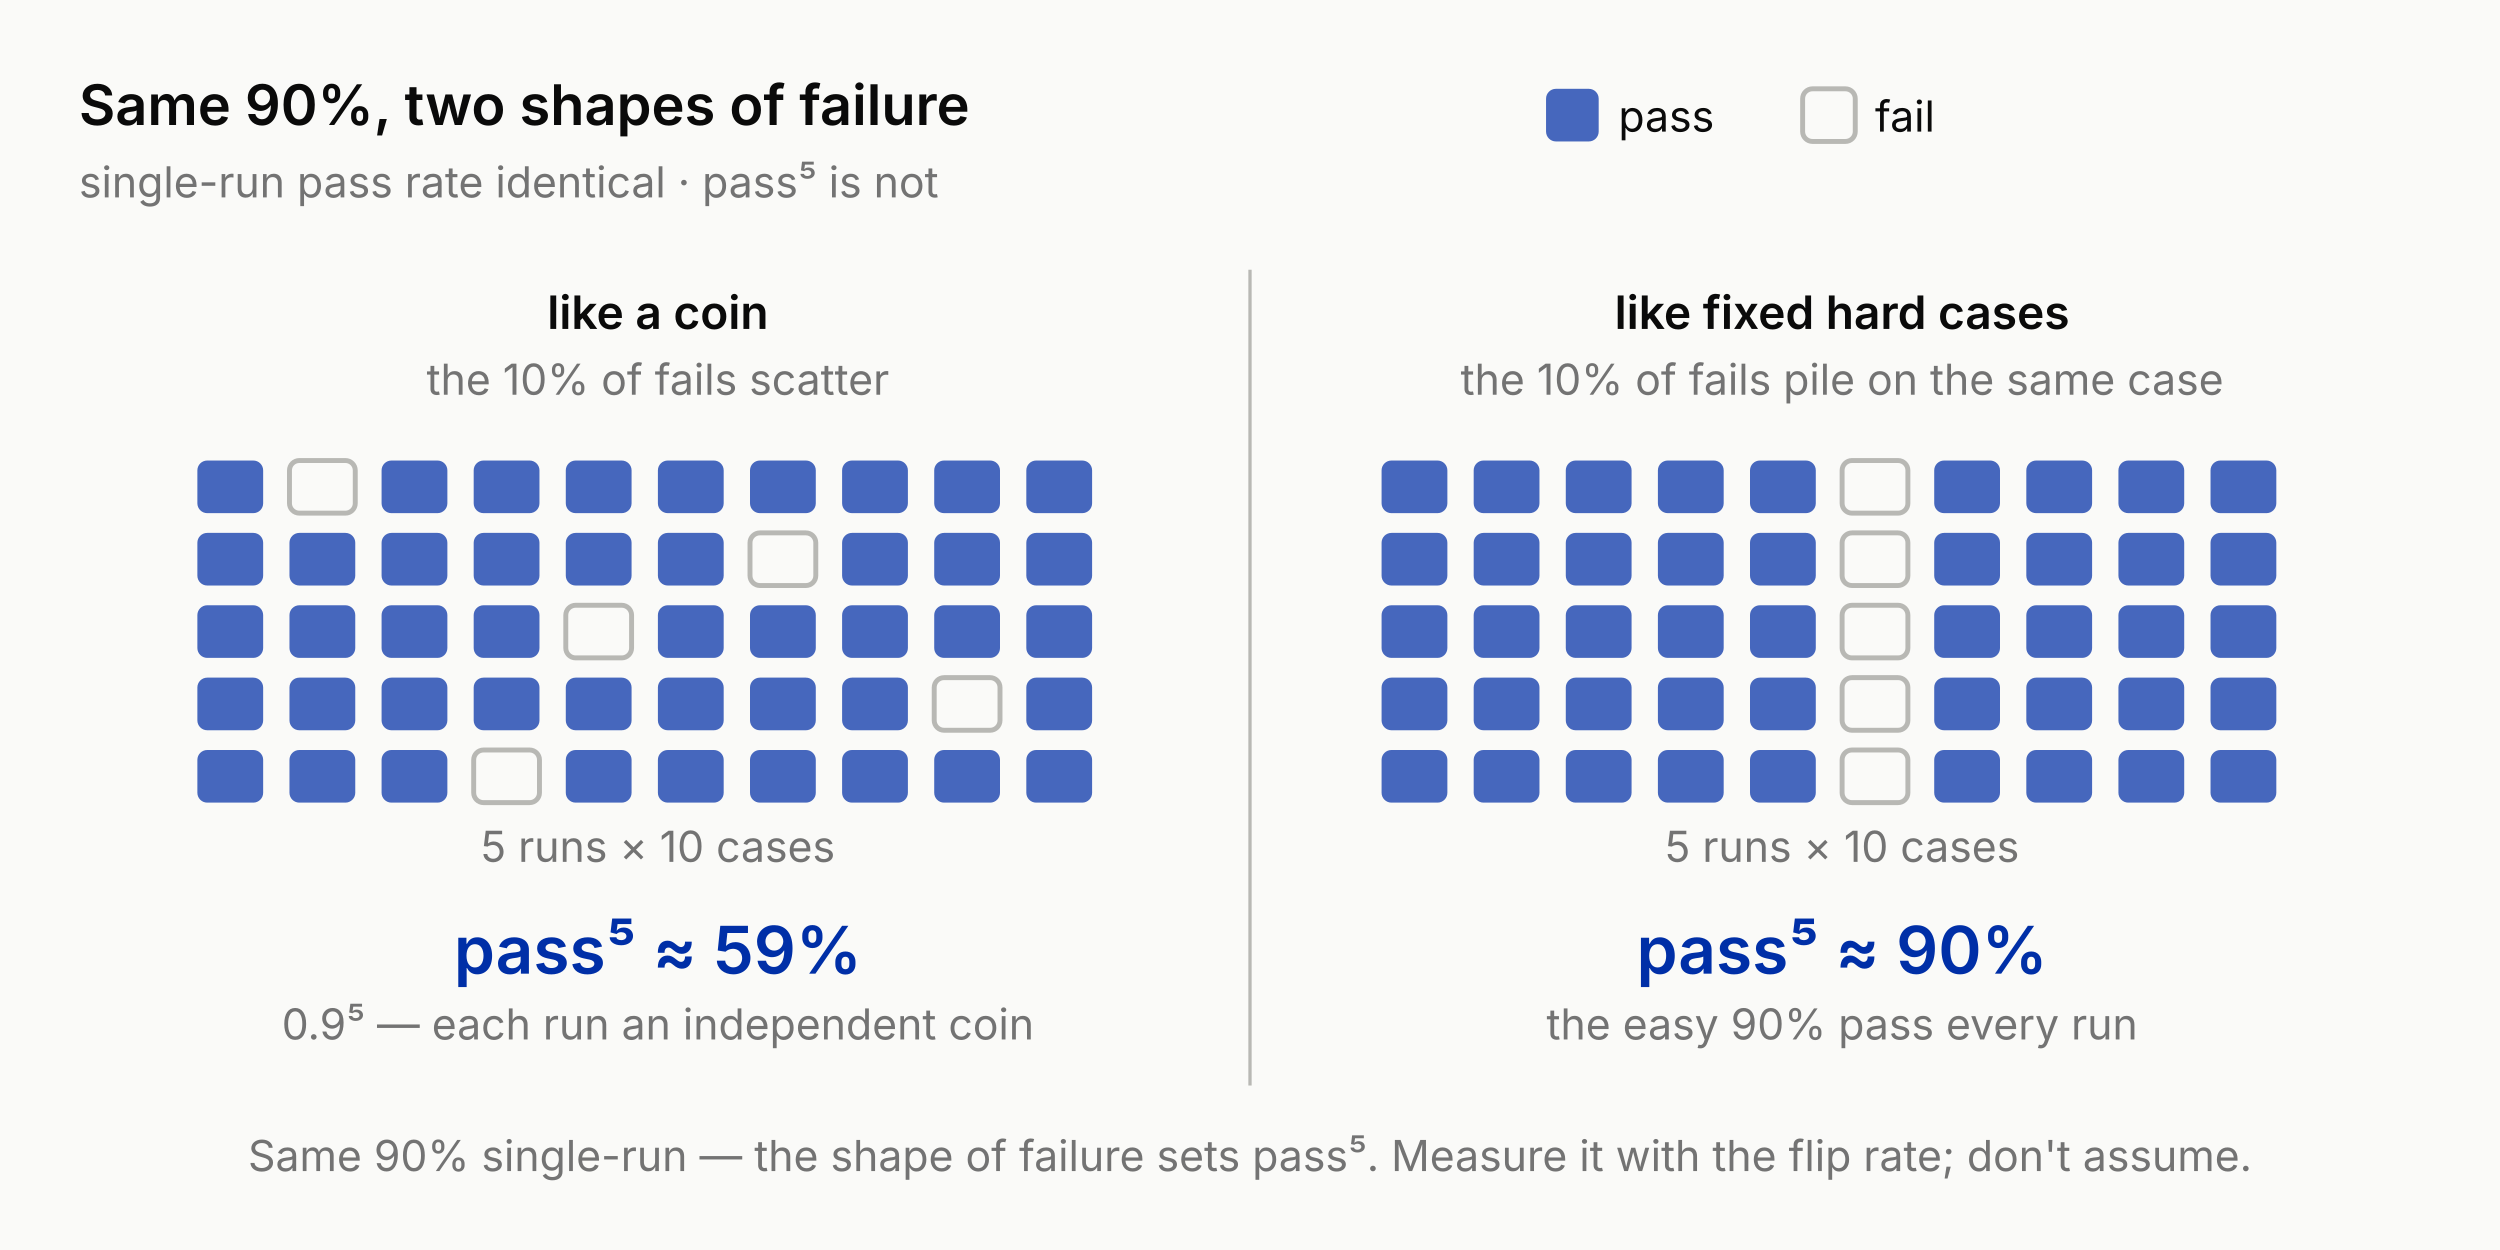
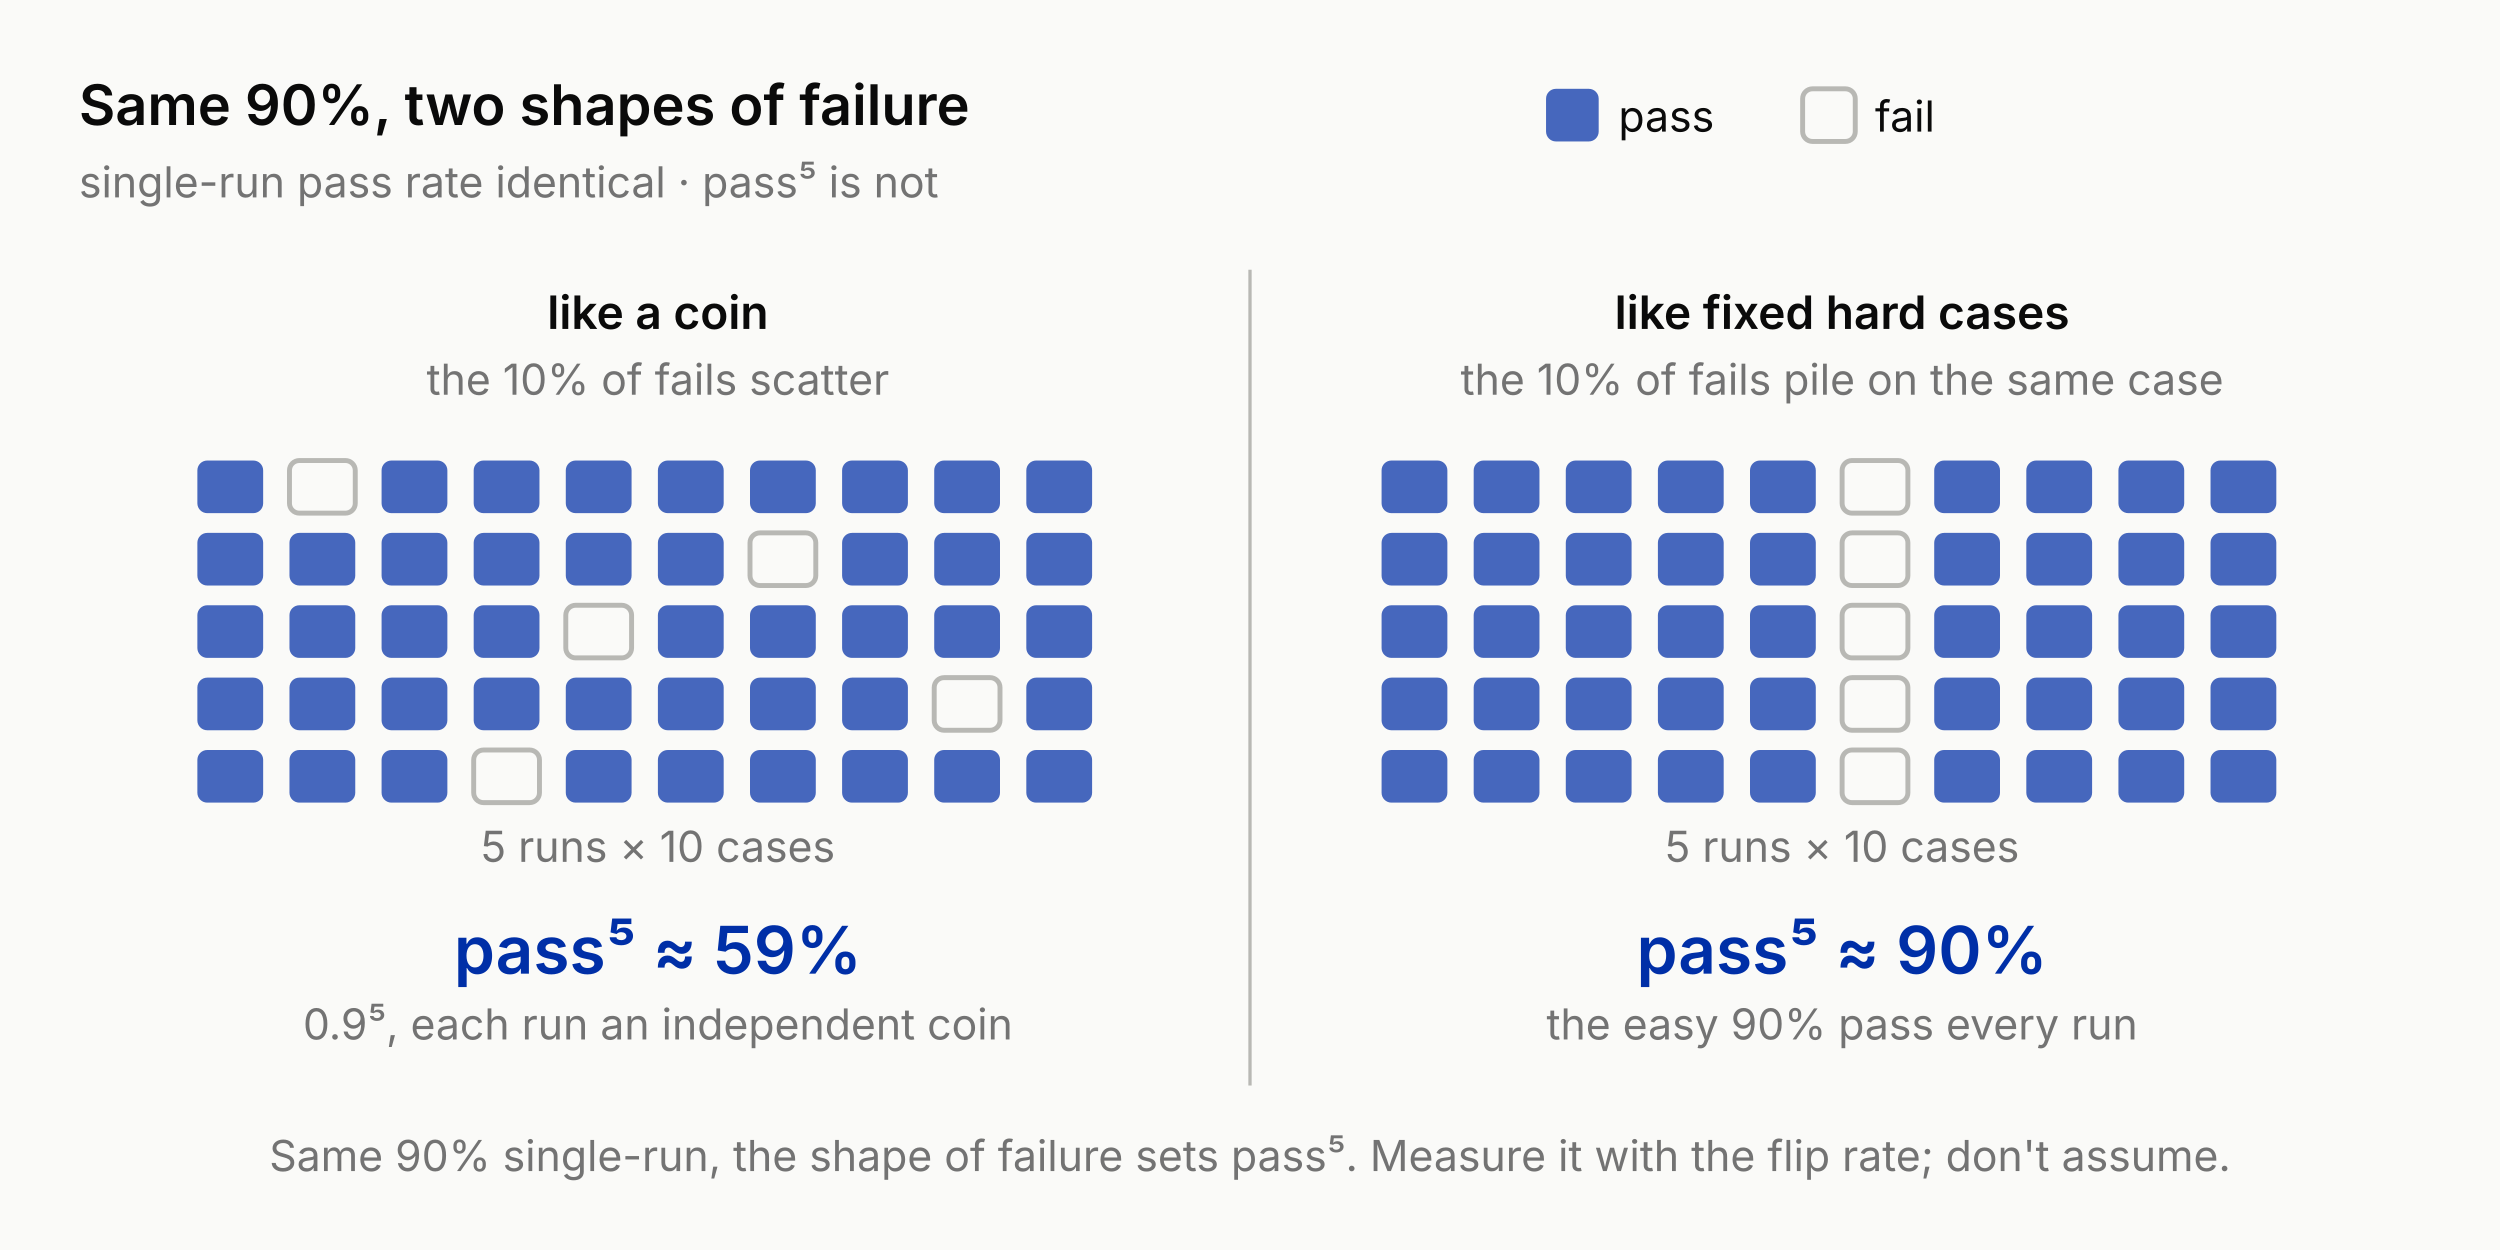
<svg xmlns="http://www.w3.org/2000/svg" viewBox="0 0 760 380" font-family="Inter,-apple-system,sans-serif">
  <style>
    .surface{fill:#FAFAF8}.tp{fill:#0A0A0A}.ts{fill:#737373}
    .pass{fill:#002FA7;fill-opacity:.72}
    .fail{fill:#FAFAF8;stroke:#B8B8B4;stroke-width:1.5}
    .sep{stroke:#B8B8B4;stroke-width:1;fill:none}
    .accent{fill:#002FA7}
    @media (prefers-color-scheme: dark){
      .surface{fill:#0A0A0A}.tp{fill:#FAFAF8}.ts{fill:#A8A8A6}
      .pass{fill:#7A96E8;fill-opacity:.85}
      .fail{fill:#0A0A0A;stroke:#5A5A58}
      .sep{stroke:#5A5A58}
      .accent{fill:#7A96E8}
    }
  </style>
  <rect class="surface" x="0" y="0" width="760" height="380" />
  <text class="tp" x="24" y="38" font-size="17" font-weight="600">Same 90%, two shapes of failure</text>
  <text class="ts" x="24" y="60" font-size="13">single-run pass rate identical · pass⁵ is not</text>
  <rect class="pass" x="470" y="27" width="16" height="16" rx="3" />
  <text class="tp" x="492" y="40" font-size="13">pass</text>
  <rect class="fail" x="548" y="27" width="16" height="16" rx="3" />
  <text class="tp" x="570" y="40" font-size="13">fail</text>
  <line class="sep" x1="380" y1="82" x2="380" y2="330" />
  <text class="tp" x="200" y="100" font-size="14" font-weight="600" text-anchor="middle">like a coin</text>
  <text class="ts" x="200" y="120" font-size="13" text-anchor="middle">the 10% of fails scatter</text>
  <rect class="pass" x="60" y="140" width="20" height="16" rx="3" />
  <rect class="fail" x="88" y="140" width="20" height="16" rx="3" />
  <rect class="pass" x="116" y="140" width="20" height="16" rx="3" />
  <rect class="pass" x="144" y="140" width="20" height="16" rx="3" />
  <rect class="pass" x="172" y="140" width="20" height="16" rx="3" />
  <rect class="pass" x="200" y="140" width="20" height="16" rx="3" />
  <rect class="pass" x="228" y="140" width="20" height="16" rx="3" />
  <rect class="pass" x="256" y="140" width="20" height="16" rx="3" />
  <rect class="pass" x="284" y="140" width="20" height="16" rx="3" />
  <rect class="pass" x="312" y="140" width="20" height="16" rx="3" />
  <rect class="pass" x="60" y="162" width="20" height="16" rx="3" />
  <rect class="pass" x="88" y="162" width="20" height="16" rx="3" />
  <rect class="pass" x="116" y="162" width="20" height="16" rx="3" />
  <rect class="pass" x="144" y="162" width="20" height="16" rx="3" />
  <rect class="pass" x="172" y="162" width="20" height="16" rx="3" />
  <rect class="pass" x="200" y="162" width="20" height="16" rx="3" />
  <rect class="fail" x="228" y="162" width="20" height="16" rx="3" />
  <rect class="pass" x="256" y="162" width="20" height="16" rx="3" />
  <rect class="pass" x="284" y="162" width="20" height="16" rx="3" />
  <rect class="pass" x="312" y="162" width="20" height="16" rx="3" />
  <rect class="pass" x="60" y="184" width="20" height="16" rx="3" />
  <rect class="pass" x="88" y="184" width="20" height="16" rx="3" />
  <rect class="pass" x="116" y="184" width="20" height="16" rx="3" />
  <rect class="pass" x="144" y="184" width="20" height="16" rx="3" />
  <rect class="fail" x="172" y="184" width="20" height="16" rx="3" />
  <rect class="pass" x="200" y="184" width="20" height="16" rx="3" />
  <rect class="pass" x="228" y="184" width="20" height="16" rx="3" />
  <rect class="pass" x="256" y="184" width="20" height="16" rx="3" />
  <rect class="pass" x="284" y="184" width="20" height="16" rx="3" />
  <rect class="pass" x="312" y="184" width="20" height="16" rx="3" />
  <rect class="pass" x="60" y="206" width="20" height="16" rx="3" />
  <rect class="pass" x="88" y="206" width="20" height="16" rx="3" />
  <rect class="pass" x="116" y="206" width="20" height="16" rx="3" />
  <rect class="pass" x="144" y="206" width="20" height="16" rx="3" />
  <rect class="pass" x="172" y="206" width="20" height="16" rx="3" />
  <rect class="pass" x="200" y="206" width="20" height="16" rx="3" />
  <rect class="pass" x="228" y="206" width="20" height="16" rx="3" />
  <rect class="pass" x="256" y="206" width="20" height="16" rx="3" />
  <rect class="fail" x="284" y="206" width="20" height="16" rx="3" />
  <rect class="pass" x="312" y="206" width="20" height="16" rx="3" />
  <rect class="pass" x="60" y="228" width="20" height="16" rx="3" />
  <rect class="pass" x="88" y="228" width="20" height="16" rx="3" />
  <rect class="pass" x="116" y="228" width="20" height="16" rx="3" />
  <rect class="fail" x="144" y="228" width="20" height="16" rx="3" />
  <rect class="pass" x="172" y="228" width="20" height="16" rx="3" />
  <rect class="pass" x="200" y="228" width="20" height="16" rx="3" />
  <rect class="pass" x="228" y="228" width="20" height="16" rx="3" />
  <rect class="pass" x="256" y="228" width="20" height="16" rx="3" />
  <rect class="pass" x="284" y="228" width="20" height="16" rx="3" />
  <rect class="pass" x="312" y="228" width="20" height="16" rx="3" />
  <text class="ts" x="200" y="262" font-size="13" text-anchor="middle">5 runs × 10 cases</text>
  <text class="accent" x="200" y="296" font-size="20" font-weight="600" text-anchor="middle">pass⁵ ≈ 59%</text>
-   <text class="ts" x="200" y="316" font-size="13" text-anchor="middle">0.9⁵ — each run an independent coin</text>
+   <text class="ts" x="200" y="316" font-size="13" text-anchor="middle">0.9⁵, each run an independent coin</text>
  <text class="tp" x="560" y="100" font-size="14" font-weight="600" text-anchor="middle">like fixed hard cases</text>
  <text class="ts" x="560" y="120" font-size="13" text-anchor="middle">the 10% of fails pile on the same case</text>
  <rect class="pass" x="420" y="140" width="20" height="16" rx="3" />
  <rect class="pass" x="448" y="140" width="20" height="16" rx="3" />
  <rect class="pass" x="476" y="140" width="20" height="16" rx="3" />
  <rect class="pass" x="504" y="140" width="20" height="16" rx="3" />
  <rect class="pass" x="532" y="140" width="20" height="16" rx="3" />
  <rect class="fail" x="560" y="140" width="20" height="16" rx="3" />
  <rect class="pass" x="588" y="140" width="20" height="16" rx="3" />
  <rect class="pass" x="616" y="140" width="20" height="16" rx="3" />
  <rect class="pass" x="644" y="140" width="20" height="16" rx="3" />
  <rect class="pass" x="672" y="140" width="20" height="16" rx="3" />
  <rect class="pass" x="420" y="162" width="20" height="16" rx="3" />
  <rect class="pass" x="448" y="162" width="20" height="16" rx="3" />
  <rect class="pass" x="476" y="162" width="20" height="16" rx="3" />
  <rect class="pass" x="504" y="162" width="20" height="16" rx="3" />
  <rect class="pass" x="532" y="162" width="20" height="16" rx="3" />
  <rect class="fail" x="560" y="162" width="20" height="16" rx="3" />
  <rect class="pass" x="588" y="162" width="20" height="16" rx="3" />
  <rect class="pass" x="616" y="162" width="20" height="16" rx="3" />
  <rect class="pass" x="644" y="162" width="20" height="16" rx="3" />
  <rect class="pass" x="672" y="162" width="20" height="16" rx="3" />
  <rect class="pass" x="420" y="184" width="20" height="16" rx="3" />
  <rect class="pass" x="448" y="184" width="20" height="16" rx="3" />
  <rect class="pass" x="476" y="184" width="20" height="16" rx="3" />
  <rect class="pass" x="504" y="184" width="20" height="16" rx="3" />
  <rect class="pass" x="532" y="184" width="20" height="16" rx="3" />
  <rect class="fail" x="560" y="184" width="20" height="16" rx="3" />
  <rect class="pass" x="588" y="184" width="20" height="16" rx="3" />
  <rect class="pass" x="616" y="184" width="20" height="16" rx="3" />
  <rect class="pass" x="644" y="184" width="20" height="16" rx="3" />
  <rect class="pass" x="672" y="184" width="20" height="16" rx="3" />
  <rect class="pass" x="420" y="206" width="20" height="16" rx="3" />
  <rect class="pass" x="448" y="206" width="20" height="16" rx="3" />
  <rect class="pass" x="476" y="206" width="20" height="16" rx="3" />
  <rect class="pass" x="504" y="206" width="20" height="16" rx="3" />
  <rect class="pass" x="532" y="206" width="20" height="16" rx="3" />
  <rect class="fail" x="560" y="206" width="20" height="16" rx="3" />
  <rect class="pass" x="588" y="206" width="20" height="16" rx="3" />
  <rect class="pass" x="616" y="206" width="20" height="16" rx="3" />
  <rect class="pass" x="644" y="206" width="20" height="16" rx="3" />
  <rect class="pass" x="672" y="206" width="20" height="16" rx="3" />
  <rect class="pass" x="420" y="228" width="20" height="16" rx="3" />
  <rect class="pass" x="448" y="228" width="20" height="16" rx="3" />
  <rect class="pass" x="476" y="228" width="20" height="16" rx="3" />
  <rect class="pass" x="504" y="228" width="20" height="16" rx="3" />
  <rect class="pass" x="532" y="228" width="20" height="16" rx="3" />
  <rect class="fail" x="560" y="228" width="20" height="16" rx="3" />
  <rect class="pass" x="588" y="228" width="20" height="16" rx="3" />
  <rect class="pass" x="616" y="228" width="20" height="16" rx="3" />
  <rect class="pass" x="644" y="228" width="20" height="16" rx="3" />
  <rect class="pass" x="672" y="228" width="20" height="16" rx="3" />
  <text class="ts" x="560" y="262" font-size="13" text-anchor="middle">5 runs × 10 cases</text>
  <text class="accent" x="560" y="296" font-size="20" font-weight="600" text-anchor="middle">pass⁵ ≈ 90%</text>
  <text class="ts" x="560" y="316" font-size="13" text-anchor="middle">the easy 90% pass every run</text>
-   <text class="ts" x="380" y="356" font-size="13" text-anchor="middle">Same 90% single-run — the shape of failure sets pass⁵. Measure it with the flip rate; don't assume.</text>
+   <text class="ts" x="380" y="356" font-size="13" text-anchor="middle">Same 90% single-run, the shape of failure sets pass⁵. Measure it with the flip rate; don't assume.</text>
</svg>
